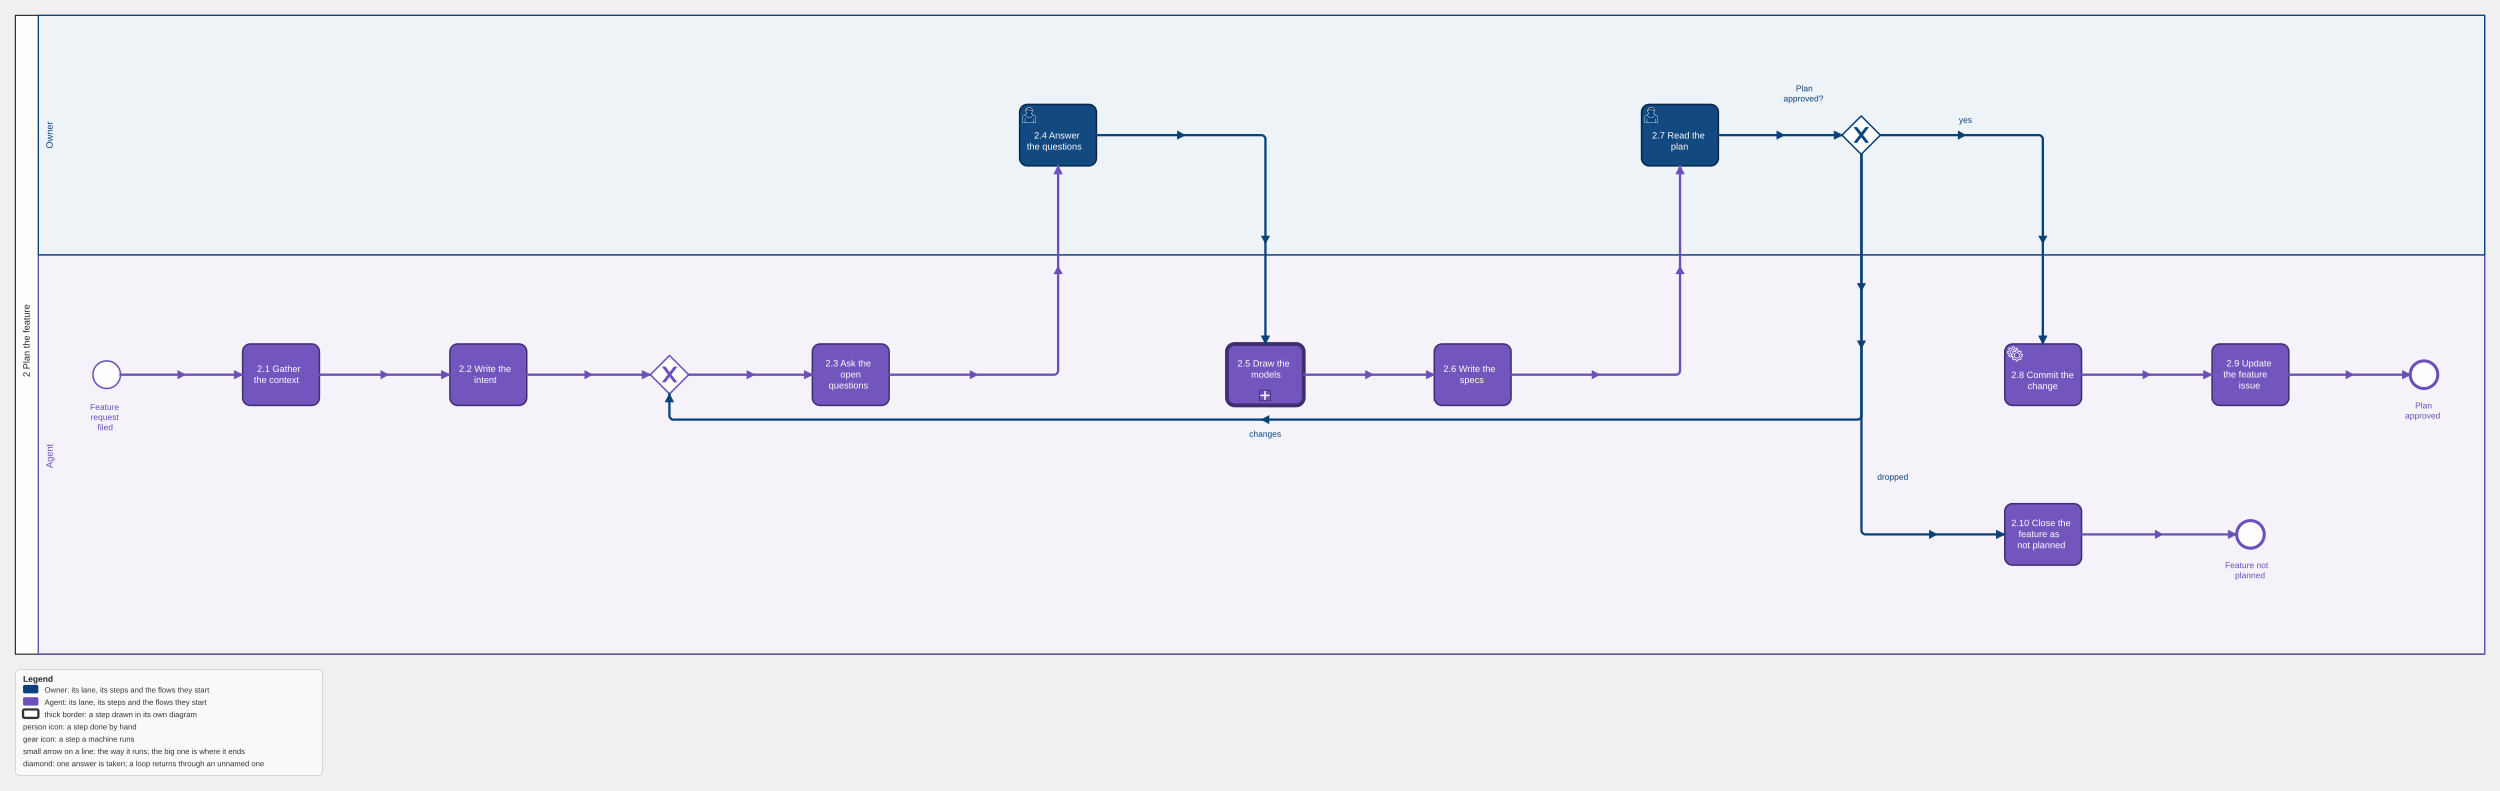
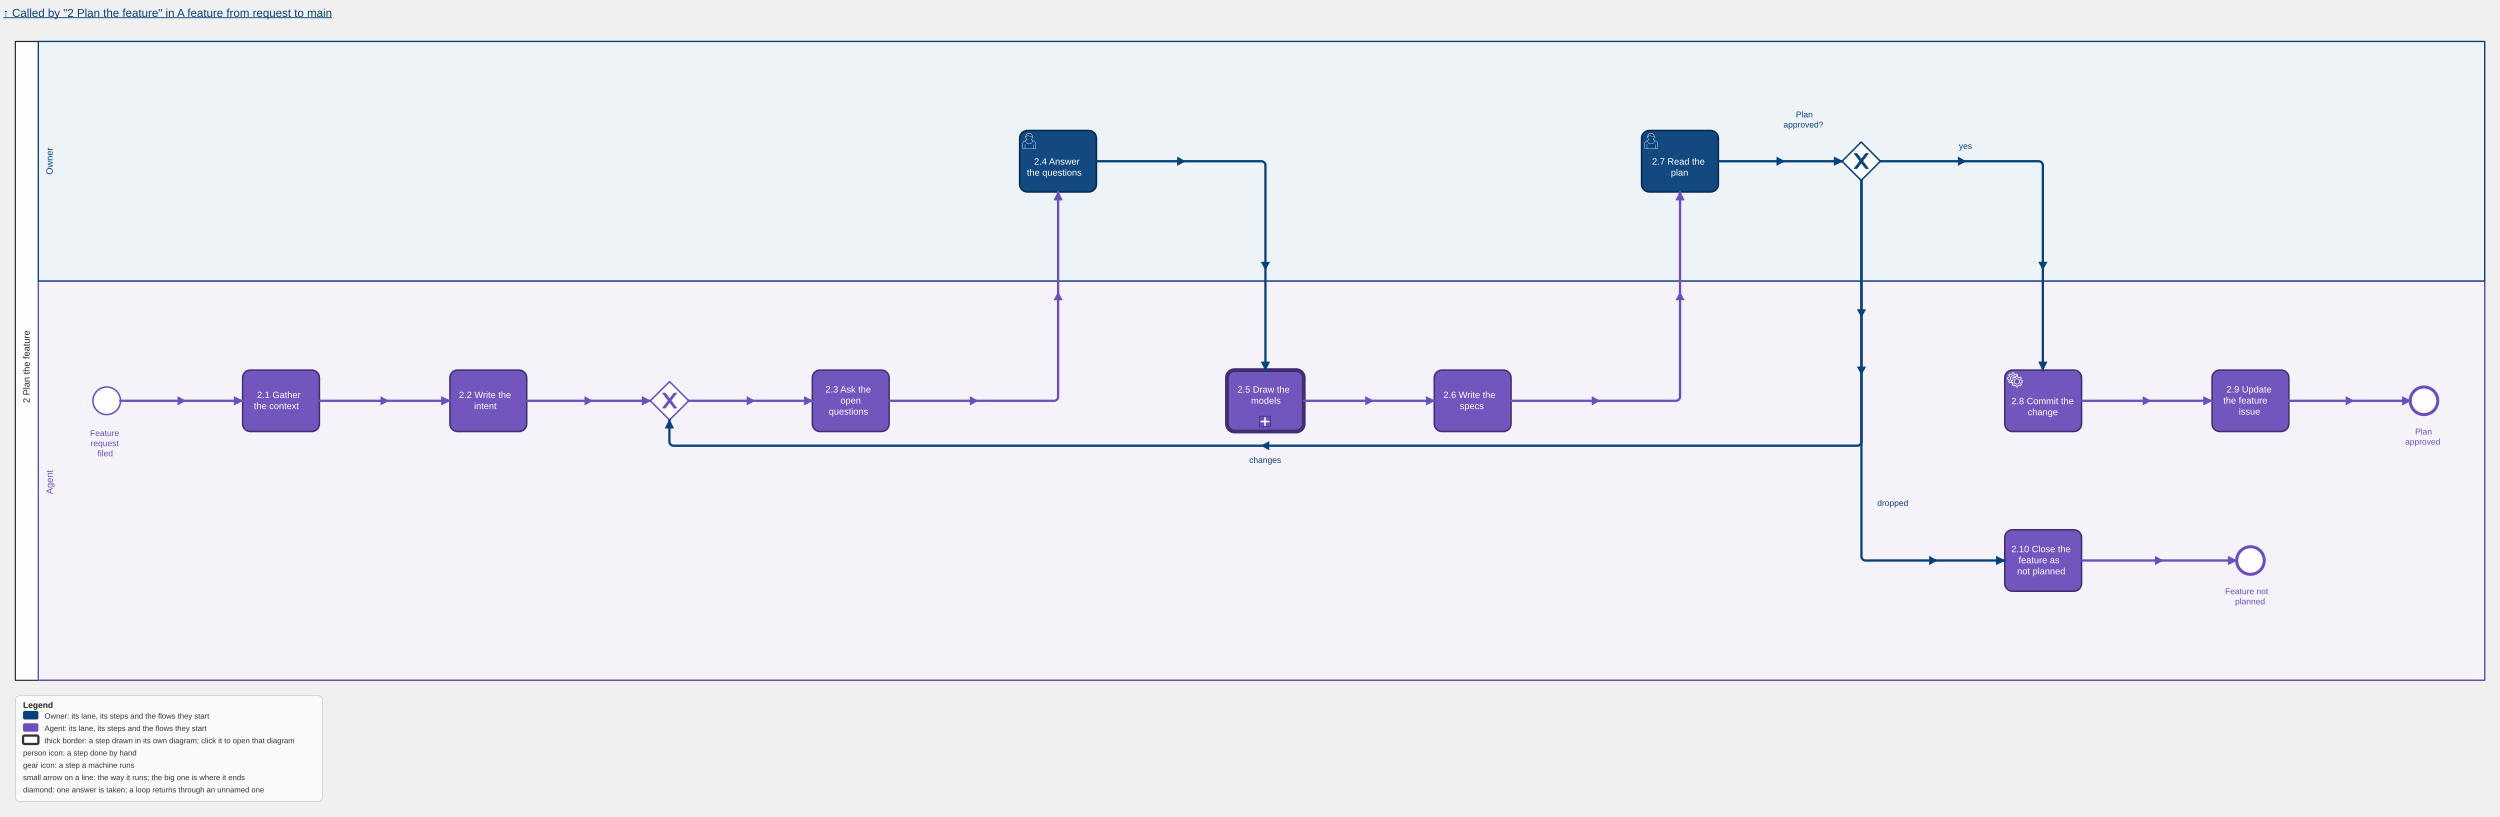
- <svg xmlns="http://www.w3.org/2000/svg" width="3256" height="1030" viewBox="60 60 3256 1030" version="1.1">
+ <svg xmlns="http://www.w3.org/2000/svg" width="3256" height="1064" viewBox="60 26 3256 1064" version="1.1">
  <g class="djs-group">
    <g class="djs-element djs-shape" data-element-id="plan_pool" transform="translate(80,80)" style="display: block;">
      <g class="djs-visual">
        <rect x="0" y="0" width="3216" height="832" rx="0" ry="0" style="stroke-linecap: round; stroke-linejoin: round; stroke: rgb(34, 36, 42); stroke-width: 1.5px; fill: white; fill-opacity: 0.95;" />
        <path style="fill: none; stroke-linecap: round; stroke-linejoin: round; stroke: rgb(34, 36, 42); stroke-width: 1.5px;" d="M30,0L30,832" />
        <text style="font-family: Arial, sans-serif; font-size: 12px; font-weight: normal; fill: rgb(34, 36, 42);" lineHeight="1.2" class="djs-label" transform="translate(0,832) rotate(270,0,0) scale(1,1)">
          <tspan x="361.04" y="18.6">2 Plan the feature</tspan>
        </text>
      </g>
      <rect style="fill: none; stroke-opacity: 0; stroke: white; stroke-width: 15px;" class="djs-hit djs-hit-all" x="0" y="0" width="3216" height="832" />
    </g>
    <g class="djs-children">
      <g class="djs-group">
        <g class="djs-element djs-shape" data-element-id="lane_1" transform="translate(110,392)" style="display: block;">
          <g class="djs-visual">
            <rect x="0" y="0" width="3186" height="520" rx="0" ry="0" style="stroke-linecap: round; stroke-linejoin: round; stroke: rgb(107, 79, 187); stroke-width: 1.5px; fill: rgb(220, 211, 242); fill-opacity: 0.25;" />
            <text style="font-family: Arial, sans-serif; font-size: 12px; font-weight: normal; fill: rgb(107, 79, 187);" lineHeight="1.2" class="djs-label" transform="translate(0,520) rotate(270,0,0) scale(1,1)">
              <tspan x="242.48" y="18.6">Agent</tspan>
            </text>
          </g>
          <rect style="fill: none; stroke-opacity: 0; stroke: white; stroke-width: 15px;" class="djs-hit djs-hit-all" x="0" y="0" width="3186" height="520" />
        </g>
      </g>
      <g class="djs-group">
        <g class="djs-element djs-shape" data-element-id="lane_0" transform="translate(110,80)" style="display: block;">
          <g class="djs-visual">
            <rect x="0" y="0" width="3186" height="312" rx="0" ry="0" style="stroke-linecap: round; stroke-linejoin: round; stroke: rgb(8, 66, 123); stroke-width: 1.5px; fill: rgb(195, 212, 231); fill-opacity: 0.25;" />
            <text style="font-family: Arial, sans-serif; font-size: 12px; font-weight: normal; fill: rgb(8, 66, 123);" lineHeight="1.2" class="djs-label" transform="translate(0,312) rotate(270,0,0) scale(1,1)">
              <tspan x="138.48" y="18.6">Owner</tspan>
            </text>
          </g>
          <rect style="fill: none; stroke-opacity: 0; stroke: white; stroke-width: 15px;" class="djs-hit djs-hit-all" x="0" y="0" width="3186" height="312" />
        </g>
      </g>
      <g class="djs-group">
        <g class="djs-element djs-shape" data-element-id="filed" transform="translate(181,530)" style="display: block;">
          <g class="djs-visual">
            <circle cx="18" cy="18" r="18" style="stroke-linecap: round; stroke-linejoin: round; stroke: rgb(107, 79, 187); stroke-width: 2px; fill: rgb(255, 255, 255); fill-opacity: 0.95;" />
          </g>
          <rect style="fill: none; stroke-opacity: 0; stroke: white; stroke-width: 15px;" class="djs-hit djs-hit-all" x="0" y="0" width="36" height="36" />
        </g>
      </g>
      <g class="djs-group">
        <g class="djs-element djs-shape" data-element-id="filed_label" transform="translate(172,584)" style="display: block;">
          <g class="djs-visual">
            <text style="font-family: Arial, sans-serif; font-size: 11px; font-weight: normal; fill: rgb(107, 79, 187);" lineHeight="1.2" class="djs-label">
              <tspan x="5.28" y="9.9">Feature </tspan>
              <tspan x="5.94" y="23.1">request </tspan>
              <tspan x="14.96" y="36.3">filed</tspan>
            </text>
          </g>
          <rect style="fill: none; stroke-opacity: 0; stroke: white; stroke-width: 15px;" class="djs-hit djs-hit-all" x="0" y="0" width="55" height="40" />
        </g>
      </g>
      <g class="djs-group">
        <g class="djs-element djs-shape" data-element-id="context" transform="translate(376,508)" style="display: block;">
          <g class="djs-visual">
            <rect x="0" y="0" width="100" height="80" rx="10" ry="10" style="stroke-linecap: round; stroke-linejoin: round; stroke: rgb(64, 47, 112); stroke-width: 2px; fill: rgb(107, 79, 187); fill-opacity: 0.95;" />
            <text style="font-family: Arial, sans-serif; font-size: 12px; font-weight: normal; fill: rgb(255, 255, 255);" lineHeight="1.2" class="djs-label">
              <tspan x="18.8" y="36.4">2.1 Gather </tspan>
              <tspan x="14.6" y="50.8">the context</tspan>
            </text>
          </g>
          <rect style="fill: none; stroke-opacity: 0; stroke: white; stroke-width: 15px;" class="djs-hit djs-hit-all" x="0" y="0" width="100" height="80" />
        </g>
      </g>
      <g class="djs-group">
        <g class="djs-element djs-shape" data-element-id="intent" transform="translate(646,508)" style="display: block;">
          <g class="djs-visual">
            <rect x="0" y="0" width="100" height="80" rx="10" ry="10" style="stroke-linecap: round; stroke-linejoin: round; stroke: rgb(64, 47, 112); stroke-width: 2px; fill: rgb(107, 79, 187); fill-opacity: 0.95;" />
            <text style="font-family: Arial, sans-serif; font-size: 12px; font-weight: normal; fill: rgb(255, 255, 255);" lineHeight="1.2" class="djs-label">
              <tspan x="11.84" y="36.4">2.2 Write the </tspan>
              <tspan x="31.4" y="50.8">intent</tspan>
            </text>
          </g>
          <rect style="fill: none; stroke-opacity: 0; stroke: white; stroke-width: 15px;" class="djs-hit djs-hit-all" x="0" y="0" width="100" height="80" />
        </g>
      </g>
      <g class="djs-group">
        <g class="djs-element djs-shape" data-element-id="askJoin" transform="translate(907,523)" style="display: block;">
          <g class="djs-visual">
            <polygon style="stroke-linecap: round; stroke-linejoin: round; stroke: rgb(107, 79, 187); stroke-width: 2px; fill: rgb(255, 255, 255); fill-opacity: 0.95;" points="25,0 50,25 25,50 0,25" />
            <path style="fill: rgb(107, 79, 187); stroke-linecap: round; stroke-linejoin: round; stroke: rgb(107, 79, 187); stroke-width: 1px;" d="m 16,15 7.429,9.714 -7.429,9.714 3.429,0 5.714,-7.464 5.714,7.464 3.429,0 -7.429,-9.714 7.429,-9.714 -3.429,0 -5.714,7.464 -5.714,-7.464 -3.429,0 z" />
          </g>
          <rect style="fill: none; stroke-opacity: 0; stroke: white; stroke-width: 15px;" class="djs-hit djs-hit-all" x="0" y="0" width="50" height="50" />
        </g>
      </g>
      <g class="djs-group">
        <g class="djs-element djs-shape" data-element-id="ask" transform="translate(1118,508)" style="display: block;">
          <g class="djs-visual">
            <rect x="0" y="0" width="100" height="80" rx="10" ry="10" style="stroke-linecap: round; stroke-linejoin: round; stroke: rgb(64, 47, 112); stroke-width: 2px; fill: rgb(107, 79, 187); fill-opacity: 0.95;" />
            <text style="font-family: Arial, sans-serif; font-size: 12px; font-weight: normal; fill: rgb(255, 255, 255);" lineHeight="1.2" class="djs-label">
              <tspan x="17" y="29.2">2.3 Ask the </tspan>
              <tspan x="36.56" y="43.6">open </tspan>
              <tspan x="21.32" y="58">questions</tspan>
            </text>
          </g>
          <rect style="fill: none; stroke-opacity: 0; stroke: white; stroke-width: 15px;" class="djs-hit djs-hit-all" x="0" y="0" width="100" height="80" />
        </g>
      </g>
      <g class="djs-group">
        <g class="djs-element djs-shape" data-element-id="answer" transform="translate(1388,196)" style="display: block;">
          <g class="djs-visual">
            <rect x="0" y="0" width="100" height="80" rx="10" ry="10" style="stroke-linecap: round; stroke-linejoin: round; stroke: rgb(5, 40, 74); stroke-width: 2px; fill: rgb(8, 66, 123); fill-opacity: 0.95;" />
            <text style="font-family: Arial, sans-serif; font-size: 12px; font-weight: normal; fill: rgb(255, 255, 255);" lineHeight="1.2" class="djs-label" transform="translate(0, 8)">
              <tspan x="18.8" y="36.4">2.4 Answer </tspan>
              <tspan x="9.44" y="50.8">the questions</tspan>
            </text>
            <path style="fill: rgb(8, 66, 123); stroke-linecap: round; stroke-linejoin: round; stroke: rgb(255, 255, 255); stroke-width: 0.5px;" d="m 15,12 c 0.909,-0.845 1.594,-2.049 1.594,-3.385 0,-2.554 -1.805,-4.622 -4.357,-4.622 -2.552,0 -4.288,2.068 -4.288,4.622 0,1.348 0.974,2.562 1.896,3.405 -0.529,0.187 -5.669,2.097 -5.794,4.756 v 6.718 h 17 v -6.718 c 0,-2.298 -5.528,-4.595 -6.051,-4.776 zm -8,6 l 0,5.5 m 11,0 l 0,-5" />
            <path style="fill: rgb(8, 66, 123); stroke-linecap: round; stroke-linejoin: round; stroke: rgb(255, 255, 255); stroke-width: 0.5px;" d="m 15,12 m 2.162,1.009 c 0,2.447 -2.158,4.431 -4.821,4.431 -2.665,0 -4.822,-1.981 -4.822,-4.431 " />
            <path style="fill: rgb(5, 40, 74); stroke-linecap: round; stroke-linejoin: round; stroke: rgb(255, 255, 255); stroke-width: 0.5px;" d="m 15,12 m -6.9,-3.80 c 0,0 2.251,-2.358 4.274,-1.177 2.024,1.181 4.221,1.537 4.124,0.965 -0.098,-0.57 -0.117,-3.791 -4.191,-4.136 -3.575,0.001 -4.208,3.367 -4.207,4.348 z" />
          </g>
          <rect style="fill: none; stroke-opacity: 0; stroke: white; stroke-width: 15px;" class="djs-hit djs-hit-all" x="0" y="0" width="100" height="80" />
        </g>
      </g>
      <g class="djs-group">
        <g class="djs-element djs-shape" data-element-id="models" transform="translate(1658,508)" style="display: block;">
          <g class="djs-visual">
            <rect x="0" y="0" width="100" height="80" rx="10" ry="10" style="stroke-linecap: round; stroke-linejoin: round; stroke: rgb(64, 47, 112); stroke-width: 5px; fill: rgb(107, 79, 187); fill-opacity: 0.95;" />
            <text style="font-family: Arial, sans-serif; font-size: 12px; font-weight: normal; fill: rgb(255, 255, 255);" lineHeight="1.2" class="djs-label" transform="translate(0, -7)">
              <tspan x="13.64" y="36.4">2.5 Draw the </tspan>
              <tspan x="31.4" y="50.8">models</tspan>
            </text>
            <rect x="0" y="0" width="14" height="14" rx="0" ry="0" style="stroke-linecap: round; stroke-linejoin: round; stroke: rgb(64, 47, 112); stroke-width: 1px; fill: rgb(107, 79, 187);" transform="translate(42.5,60)" />
            <path style="fill: rgb(107, 79, 187); stroke-linecap: round; stroke-linejoin: round; stroke: rgb(255, 255, 255); stroke-width: 2px;" data-marker="sub-process" d="m42.5,60 m 7,2 l 0,10 m -5,-5 l 10,0" />
          </g>
          <rect style="fill: none; stroke-opacity: 0; stroke: white; stroke-width: 15px;" class="djs-hit djs-hit-all" x="0" y="0" width="100" height="80" />
        </g>
      </g>
      <g class="djs-group">
        <g class="djs-element djs-shape" data-element-id="specs" transform="translate(1928,508)" style="display: block;">
          <g class="djs-visual">
            <rect x="0" y="0" width="100" height="80" rx="10" ry="10" style="stroke-linecap: round; stroke-linejoin: round; stroke: rgb(64, 47, 112); stroke-width: 2px; fill: rgb(107, 79, 187); fill-opacity: 0.95;" />
            <text style="font-family: Arial, sans-serif; font-size: 12px; font-weight: normal; fill: rgb(255, 255, 255);" lineHeight="1.2" class="djs-label">
              <tspan x="11.84" y="36.4">2.6 Write the </tspan>
              <tspan x="33.2" y="50.8">specs</tspan>
            </text>
          </g>
          <rect style="fill: none; stroke-opacity: 0; stroke: white; stroke-width: 15px;" class="djs-hit djs-hit-all" x="0" y="0" width="100" height="80" />
        </g>
      </g>
      <g class="djs-group">
        <g class="djs-element djs-shape" data-element-id="read" transform="translate(2198,196)" style="display: block;">
          <g class="djs-visual">
            <rect x="0" y="0" width="100" height="80" rx="10" ry="10" style="stroke-linecap: round; stroke-linejoin: round; stroke: rgb(5, 40, 74); stroke-width: 2px; fill: rgb(8, 66, 123); fill-opacity: 0.95;" />
            <text style="font-family: Arial, sans-serif; font-size: 12px; font-weight: normal; fill: rgb(255, 255, 255);" lineHeight="1.2" class="djs-label" transform="translate(0, 8)">
              <tspan x="13.64" y="36.4">2.7 Read the </tspan>
              <tspan x="38.12" y="50.8">plan</tspan>
            </text>
            <path style="fill: rgb(8, 66, 123); stroke-linecap: round; stroke-linejoin: round; stroke: rgb(255, 255, 255); stroke-width: 0.5px;" d="m 15,12 c 0.909,-0.845 1.594,-2.049 1.594,-3.385 0,-2.554 -1.805,-4.622 -4.357,-4.622 -2.552,0 -4.288,2.068 -4.288,4.622 0,1.348 0.974,2.562 1.896,3.405 -0.529,0.187 -5.669,2.097 -5.794,4.756 v 6.718 h 17 v -6.718 c 0,-2.298 -5.528,-4.595 -6.051,-4.776 zm -8,6 l 0,5.5 m 11,0 l 0,-5" />
            <path style="fill: rgb(8, 66, 123); stroke-linecap: round; stroke-linejoin: round; stroke: rgb(255, 255, 255); stroke-width: 0.5px;" d="m 15,12 m 2.162,1.009 c 0,2.447 -2.158,4.431 -4.821,4.431 -2.665,0 -4.822,-1.981 -4.822,-4.431 " />
            <path style="fill: rgb(5, 40, 74); stroke-linecap: round; stroke-linejoin: round; stroke: rgb(255, 255, 255); stroke-width: 0.5px;" d="m 15,12 m -6.9,-3.80 c 0,0 2.251,-2.358 4.274,-1.177 2.024,1.181 4.221,1.537 4.124,0.965 -0.098,-0.57 -0.117,-3.791 -4.191,-4.136 -3.575,0.001 -4.208,3.367 -4.207,4.348 z" />
          </g>
          <rect style="fill: none; stroke-opacity: 0; stroke: white; stroke-width: 15px;" class="djs-hit djs-hit-all" x="0" y="0" width="100" height="80" />
        </g>
      </g>
      <g class="djs-group">
        <g class="djs-element djs-shape" data-element-id="verdict" transform="translate(2459,211)" style="display: block;">
          <g class="djs-visual">
            <polygon style="stroke-linecap: round; stroke-linejoin: round; stroke: rgb(8, 66, 123); stroke-width: 2px; fill: rgb(255, 255, 255); fill-opacity: 0.95;" points="25,0 50,25 25,50 0,25" />
            <path style="fill: rgb(8, 66, 123); stroke-linecap: round; stroke-linejoin: round; stroke: rgb(8, 66, 123); stroke-width: 1px;" d="m 16,15 7.429,9.714 -7.429,9.714 3.429,0 5.714,-7.464 5.714,7.464 3.429,0 -7.429,-9.714 7.429,-9.714 -3.429,0 -5.714,7.464 -5.714,-7.464 -3.429,0 z" />
          </g>
          <rect style="fill: none; stroke-opacity: 0; stroke: white; stroke-width: 15px;" class="djs-hit djs-hit-all" x="0" y="0" width="50" height="50" />
        </g>
      </g>
      <g class="djs-group">
        <g class="djs-element djs-shape" data-element-id="verdict_label" transform="translate(2377,169)" style="display: block;">
          <g class="djs-visual">
            <text style="font-family: Arial, sans-serif; font-size: 11px; font-weight: normal; fill: rgb(8, 66, 123);" lineHeight="1.2" class="djs-label">
              <tspan x="21.95" y="9.9">Plan </tspan>
              <tspan x="5.78" y="23.1">approved?</tspan>
            </text>
          </g>
          <rect style="fill: none; stroke-opacity: 0; stroke: white; stroke-width: 15px;" class="djs-hit djs-hit-all" x="0" y="0" width="67" height="27" />
        </g>
      </g>
      <g class="djs-group">
        <g class="djs-element djs-shape" data-element-id="commit" transform="translate(2671,508)" style="display: block;">
          <g class="djs-visual">
            <rect x="0" y="0" width="100" height="80" rx="10" ry="10" style="stroke-linecap: round; stroke-linejoin: round; stroke: rgb(64, 47, 112); stroke-width: 2px; fill: rgb(107, 79, 187); fill-opacity: 0.95;" />
            <text style="font-family: Arial, sans-serif; font-size: 12px; font-weight: normal; fill: rgb(255, 255, 255);" lineHeight="1.2" class="djs-label" transform="translate(0, 8)">
              <tspan x="8.48" y="36.4">2.8 Commit the</tspan>
              <tspan x="29.84" y="50.8">change</tspan>
            </text>
            <circle cx="5" cy="5" r="5" style="stroke-linecap: round; stroke-linejoin: round; stroke: none; stroke-width: 2px; fill: rgb(107, 79, 187);" transform="translate(6, 6)" />
            <path style="fill: rgb(107, 79, 187); stroke-linecap: round; stroke-linejoin: round; stroke: rgb(255, 255, 255); stroke-width: 1px;" d="m 12,18 v -1.713 c 0.352,-0.07 0.704,-0.178 1.048,-0.321 0.344,-0.145 0.666,-0.321 0.966,-0.521 l 1.194,1.18 1.567,-1.577 -1.195,-1.18 c 0.403,-0.614 0.683,-1.299 0.825,-2.018 l 1.622,-0.01 v -2.22 l -1.637,0.01 c -0.073,-0.352 -0.178,-0.7 -0.324,-1.044 -0.145,-0.344 -0.321,-0.664 -0.523,-0.962 l 1.131,-1.136 -1.583,-1.563 -1.13,1.136 c -0.614,-0.401 -1.303,-0.681 -2.023,-0.822 l 0.009,-1.619 h -2.241 l 0.004,1.631 c -0.354,0.074 -0.705,0.18 -1.05,0.324 -0.344,0.144 -0.665,0.321 -0.964,0.52 l -1.17,-1.158 -1.567,1.579 1.168,1.157 c -0.403,0.613 -0.683,1.298 -0.825,2.017 l -1.659,0.003 v 2.222 l 1.672,-0.006 c 0.073,0.351 0.18,0.702 0.324,1.045 0.145,0.344 0.321,0.664 0.523,0.961 l -1.199,1.197 1.584,1.56 1.196,-1.193 c 0.614,0.403 1.303,0.682 2.023,0.823 l 7.19e-4,1.699 h 2.227 z m 0.221,-3.996 c -1.789,0.75 -3.858,-0.093 -4.61,-1.874 -0.752,-1.783 0.091,-3.846 1.88,-4.596 1.788,-0.749 3.857,0.093 4.609,1.874 0.752,1.782 -0.091,3.846 -1.88,4.596 z" />
            <circle cx="5" cy="5" r="5" style="stroke-linecap: round; stroke-linejoin: round; stroke: none; stroke-width: 2px; fill: rgb(107, 79, 187);" transform="translate(11, 10)" />
            <path style="fill: rgb(107, 79, 187); stroke-linecap: round; stroke-linejoin: round; stroke: rgb(255, 255, 255); stroke-width: 1px;" d="m 17,22 v -1.713 c 0.352,-0.07 0.704,-0.178 1.048,-0.321 0.344,-0.145 0.666,-0.321 0.966,-0.521 l 1.194,1.18 1.567,-1.577 -1.195,-1.18 c 0.403,-0.614 0.683,-1.299 0.825,-2.018 l 1.622,-0.01 v -2.22 l -1.637,0.01 c -0.073,-0.352 -0.178,-0.7 -0.324,-1.044 -0.145,-0.344 -0.321,-0.664 -0.523,-0.962 l 1.131,-1.136 -1.583,-1.563 -1.13,1.136 c -0.614,-0.401 -1.303,-0.681 -2.023,-0.822 l 0.009,-1.619 h -2.241 l 0.004,1.631 c -0.354,0.074 -0.705,0.18 -1.05,0.324 -0.344,0.144 -0.665,0.321 -0.964,0.52 l -1.17,-1.158 -1.567,1.579 1.168,1.157 c -0.403,0.613 -0.683,1.298 -0.825,2.017 l -1.659,0.003 v 2.222 l 1.672,-0.006 c 0.073,0.351 0.18,0.702 0.324,1.045 0.145,0.344 0.321,0.664 0.523,0.961 l -1.199,1.197 1.584,1.56 1.196,-1.193 c 0.614,0.403 1.303,0.682 2.023,0.823 l 7.19e-4,1.699 h 2.227 z m 0.221,-3.996 c -1.789,0.75 -3.858,-0.093 -4.61,-1.874 -0.752,-1.783 0.091,-3.846 1.88,-4.596 1.788,-0.749 3.857,0.093 4.609,1.874 0.752,1.782 -0.091,3.846 -1.88,4.596 z" />
          </g>
          <rect style="fill: none; stroke-opacity: 0; stroke: white; stroke-width: 15px;" class="djs-hit djs-hit-all" x="0" y="0" width="100" height="80" />
        </g>
      </g>
      <g class="djs-group">
        <g class="djs-element djs-shape" data-element-id="update" transform="translate(2941,508)" style="display: block;">
          <g class="djs-visual">
            <rect x="0" y="0" width="100" height="80" rx="10" ry="10" style="stroke-linecap: round; stroke-linejoin: round; stroke: rgb(64, 47, 112); stroke-width: 2px; fill: rgb(107, 79, 187); fill-opacity: 0.95;" />
            <text style="font-family: Arial, sans-serif; font-size: 12px; font-weight: normal; fill: rgb(255, 255, 255);" lineHeight="1.2" class="djs-label">
              <tspan x="18.8" y="29.2">2.9 Update </tspan>
              <tspan x="14.6" y="43.6">the feature </tspan>
              <tspan x="34.76" y="58">issue</tspan>
            </text>
          </g>
          <rect style="fill: none; stroke-opacity: 0; stroke: white; stroke-width: 15px;" class="djs-hit djs-hit-all" x="0" y="0" width="100" height="80" />
        </g>
      </g>
      <g class="djs-group">
        <g class="djs-element djs-shape" data-element-id="approved" transform="translate(3199,530)" style="display: block;">
          <g class="djs-visual">
            <circle cx="18" cy="18" r="18" style="stroke-linecap: round; stroke-linejoin: round; stroke: rgb(107, 79, 187); stroke-width: 4px; fill: rgb(255, 255, 255); fill-opacity: 0.95;" />
          </g>
          <rect style="fill: none; stroke-opacity: 0; stroke: white; stroke-width: 15px;" class="djs-hit djs-hit-all" x="0" y="0" width="36" height="36" />
        </g>
      </g>
      <g class="djs-group">
        <g class="djs-element djs-shape" data-element-id="approved_label" transform="translate(3187,582)" style="display: block;">
          <g class="djs-visual">
            <text style="font-family: Arial, sans-serif; font-size: 11px; font-weight: normal; fill: rgb(107, 79, 187);" lineHeight="1.2" class="djs-label">
              <tspan x="18.45" y="9.9">Plan </tspan>
              <tspan x="5.36" y="23.1">approved</tspan>
            </text>
          </g>
          <rect style="fill: none; stroke-opacity: 0; stroke: white; stroke-width: 15px;" class="djs-hit djs-hit-all" x="0" y="0" width="60" height="27" />
        </g>
      </g>
      <g class="djs-group">
        <g class="djs-element djs-shape" data-element-id="close" transform="translate(2671,716)" style="display: block;">
          <g class="djs-visual">
            <rect x="0" y="0" width="100" height="80" rx="10" ry="10" style="stroke-linecap: round; stroke-linejoin: round; stroke: rgb(64, 47, 112); stroke-width: 2px; fill: rgb(107, 79, 187); fill-opacity: 0.95;" />
            <text style="font-family: Arial, sans-serif; font-size: 12px; font-weight: normal; fill: rgb(255, 255, 255);" lineHeight="1.2" class="djs-label">
              <tspan x="8.48" y="29.2">2.10 Close the</tspan>
              <tspan x="17.96" y="43.6">feature as </tspan>
              <tspan x="16.16" y="58">not planned</tspan>
            </text>
          </g>
          <rect style="fill: none; stroke-opacity: 0; stroke: white; stroke-width: 15px;" class="djs-hit djs-hit-all" x="0" y="0" width="100" height="80" />
        </g>
      </g>
      <g class="djs-group">
        <g class="djs-element djs-shape" data-element-id="dropped" transform="translate(2973,738)" style="display: block;">
          <g class="djs-visual">
            <circle cx="18" cy="18" r="18" style="stroke-linecap: round; stroke-linejoin: round; stroke: rgb(107, 79, 187); stroke-width: 4px; fill: rgb(255, 255, 255); fill-opacity: 0.95;" />
          </g>
          <rect style="fill: none; stroke-opacity: 0; stroke: white; stroke-width: 15px;" class="djs-hit djs-hit-all" x="0" y="0" width="36" height="36" />
        </g>
      </g>
      <g class="djs-group">
        <g class="djs-element djs-shape" data-element-id="dropped_label" transform="translate(2951,790)" style="display: block;">
          <g class="djs-visual">
            <text style="font-family: Arial, sans-serif; font-size: 11px; font-weight: normal; fill: rgb(107, 79, 187);" lineHeight="1.2" class="djs-label">
              <tspan x="6.89" y="9.9">Feature not </tspan>
              <tspan x="19.87" y="23.1">planned</tspan>
            </text>
          </g>
          <rect style="fill: none; stroke-opacity: 0; stroke: white; stroke-width: 15px;" class="djs-hit djs-hit-all" x="0" y="0" width="80" height="27" />
        </g>
      </g>
      <g class="djs-group">
        <g class="djs-element djs-connection" data-element-id="f_filed_context" style="display: block;">
          <g class="djs-visual">
            <defs>
-               <marker id="marker-8fhebi9rg1mg2nlncmuoyioc4" viewBox="0 0 20 20" refX="11" refY="10" markerWidth="7" markerHeight="7" orient="auto">
-                 <path d="M 1 5 L 11 10 L 1 15 Z" style="stroke-linecap: round; stroke-linejoin: round; stroke: rgb(107, 79, 187); stroke-width: 1px; fill: rgb(107, 79, 187);" />
-               </marker>
-             </defs>
-             <path style="fill: none; stroke-linecap: round; stroke-linejoin: round; stroke: rgb(107, 79, 187); stroke-width: 3px; marker-end: url('#marker-8fhebi9rg1mg2nlncmuoyioc4');" data-corner-radius="5" d="M216.8,548L375.6,548" />
+               <marker id="marker-3pcfpa7wz725v7080a1uabfpk" viewBox="0 0 20 20" refX="11" refY="10" markerWidth="7" markerHeight="7" orient="auto">
+                 <path d="M 1 5 L 11 10 L 1 15 Z" style="stroke-linecap: round; stroke-linejoin: round; stroke: rgb(107, 79, 187); stroke-width: 1px; fill: rgb(107, 79, 187);" />
+               </marker>
+             </defs>
+             <path style="fill: none; stroke-linecap: round; stroke-linejoin: round; stroke: rgb(107, 79, 187); stroke-width: 3px; marker-end: url('#marker-3pcfpa7wz725v7080a1uabfpk');" data-corner-radius="5" d="M216.8,548L375.6,548" />
          </g>
          <path d="M216.8,548L375.6,548" style="fill: none; stroke-opacity: 0; stroke: white; stroke-width: 15px;" class="djs-hit djs-hit-stroke" />
        </g>
      </g>
      <g class="djs-group">
        <g class="djs-element djs-connection" data-element-id="f_context_intent" style="display: block;">
          <g class="djs-visual">
            <defs>
-               <marker id="marker-897i6m3rxt7jm9mzo84udznxm" viewBox="0 0 20 20" refX="11" refY="10" markerWidth="7" markerHeight="7" orient="auto">
-                 <path d="M 1 5 L 11 10 L 1 15 Z" style="stroke-linecap: round; stroke-linejoin: round; stroke: rgb(107, 79, 187); stroke-width: 1px; fill: rgb(107, 79, 187);" />
-               </marker>
-             </defs>
-             <path style="fill: none; stroke-linecap: round; stroke-linejoin: round; stroke: rgb(107, 79, 187); stroke-width: 3px; marker-end: url('#marker-897i6m3rxt7jm9mzo84udznxm');" data-corner-radius="5" d="M475.6,548L645.6,548" />
+               <marker id="marker-cccrz9mnhi0ztfbmxaupgjms4" viewBox="0 0 20 20" refX="11" refY="10" markerWidth="7" markerHeight="7" orient="auto">
+                 <path d="M 1 5 L 11 10 L 1 15 Z" style="stroke-linecap: round; stroke-linejoin: round; stroke: rgb(107, 79, 187); stroke-width: 1px; fill: rgb(107, 79, 187);" />
+               </marker>
+             </defs>
+             <path style="fill: none; stroke-linecap: round; stroke-linejoin: round; stroke: rgb(107, 79, 187); stroke-width: 3px; marker-end: url('#marker-cccrz9mnhi0ztfbmxaupgjms4');" data-corner-radius="5" d="M475.6,548L645.6,548" />
          </g>
          <path d="M475.6,548L645.6,548" style="fill: none; stroke-opacity: 0; stroke: white; stroke-width: 15px;" class="djs-hit djs-hit-stroke" />
        </g>
      </g>
      <g class="djs-group">
        <g class="djs-element djs-connection" data-element-id="f_intent_askJoin" style="display: block;">
          <g class="djs-visual">
            <defs>
-               <marker id="marker-bjm4fafvaqydtbx23gpy9f2l9" viewBox="0 0 20 20" refX="11" refY="10" markerWidth="7" markerHeight="7" orient="auto">
-                 <path d="M 1 5 L 11 10 L 1 15 Z" style="stroke-linecap: round; stroke-linejoin: round; stroke: rgb(107, 79, 187); stroke-width: 1px; fill: rgb(107, 79, 187);" />
-               </marker>
-             </defs>
-             <path style="fill: none; stroke-linecap: round; stroke-linejoin: round; stroke: rgb(107, 79, 187); stroke-width: 3px; marker-end: url('#marker-bjm4fafvaqydtbx23gpy9f2l9');" data-corner-radius="5" d="M745.6,548L906.85,548" />
+               <marker id="marker-8vvhcrntck07b7bhen6qwx7hn" viewBox="0 0 20 20" refX="11" refY="10" markerWidth="7" markerHeight="7" orient="auto">
+                 <path d="M 1 5 L 11 10 L 1 15 Z" style="stroke-linecap: round; stroke-linejoin: round; stroke: rgb(107, 79, 187); stroke-width: 1px; fill: rgb(107, 79, 187);" />
+               </marker>
+             </defs>
+             <path style="fill: none; stroke-linecap: round; stroke-linejoin: round; stroke: rgb(107, 79, 187); stroke-width: 3px; marker-end: url('#marker-8vvhcrntck07b7bhen6qwx7hn');" data-corner-radius="5" d="M745.6,548L906.85,548" />
          </g>
          <path d="M745.6,548L906.85,548" style="fill: none; stroke-opacity: 0; stroke: white; stroke-width: 15px;" class="djs-hit djs-hit-stroke" />
        </g>
      </g>
      <g class="djs-group">
        <g class="djs-element djs-connection" data-element-id="f_askJoin_ask" style="display: block;">
          <g class="djs-visual">
            <defs>
-               <marker id="marker-c8khjkww4gdwj4dykl7mg0dpy" viewBox="0 0 20 20" refX="11" refY="10" markerWidth="7" markerHeight="7" orient="auto">
-                 <path d="M 1 5 L 11 10 L 1 15 Z" style="stroke-linecap: round; stroke-linejoin: round; stroke: rgb(107, 79, 187); stroke-width: 1px; fill: rgb(107, 79, 187);" />
-               </marker>
-             </defs>
-             <path style="fill: none; stroke-linecap: round; stroke-linejoin: round; stroke: rgb(107, 79, 187); stroke-width: 3px; marker-end: url('#marker-c8khjkww4gdwj4dykl7mg0dpy');" data-corner-radius="5" d="M956.85,548L1118.1,548" />
+               <marker id="marker-4errc85p7xoe45utkyv8bo0ow" viewBox="0 0 20 20" refX="11" refY="10" markerWidth="7" markerHeight="7" orient="auto">
+                 <path d="M 1 5 L 11 10 L 1 15 Z" style="stroke-linecap: round; stroke-linejoin: round; stroke: rgb(107, 79, 187); stroke-width: 1px; fill: rgb(107, 79, 187);" />
+               </marker>
+             </defs>
+             <path style="fill: none; stroke-linecap: round; stroke-linejoin: round; stroke: rgb(107, 79, 187); stroke-width: 3px; marker-end: url('#marker-4errc85p7xoe45utkyv8bo0ow');" data-corner-radius="5" d="M956.85,548L1118.1,548" />
          </g>
          <path d="M956.85,548L1118.1,548" style="fill: none; stroke-opacity: 0; stroke: white; stroke-width: 15px;" class="djs-hit djs-hit-stroke" />
        </g>
      </g>
      <g class="djs-group">
        <g class="djs-element djs-connection" data-element-id="f_ask_answer" style="display: block;">
          <g class="djs-visual">
            <defs>
-               <marker id="marker-cpjrwgjgcz91n94aimim3sha8" viewBox="0 0 20 20" refX="11" refY="10" markerWidth="7" markerHeight="7" orient="auto">
-                 <path d="M 1 5 L 11 10 L 1 15 Z" style="stroke-linecap: round; stroke-linejoin: round; stroke: rgb(107, 79, 187); stroke-width: 1px; fill: rgb(107, 79, 187);" />
-               </marker>
-             </defs>
-             <path style="fill: none; stroke-linecap: round; stroke-linejoin: round; stroke: rgb(107, 79, 187); stroke-width: 3px; marker-end: url('#marker-cpjrwgjgcz91n94aimim3sha8');" data-corner-radius="5" d="M1218.1,548L1433.1,548C1435.6,548,1438.1,545.5,1438.1,543L1438.1,276" />
+               <marker id="marker-32zgugxh7ualjeui1c0n6yyx8" viewBox="0 0 20 20" refX="11" refY="10" markerWidth="7" markerHeight="7" orient="auto">
+                 <path d="M 1 5 L 11 10 L 1 15 Z" style="stroke-linecap: round; stroke-linejoin: round; stroke: rgb(107, 79, 187); stroke-width: 1px; fill: rgb(107, 79, 187);" />
+               </marker>
+             </defs>
+             <path style="fill: none; stroke-linecap: round; stroke-linejoin: round; stroke: rgb(107, 79, 187); stroke-width: 3px; marker-end: url('#marker-32zgugxh7ualjeui1c0n6yyx8');" data-corner-radius="5" d="M1218.1,548L1433.1,548C1435.6,548,1438.1,545.5,1438.1,543L1438.1,276" />
          </g>
          <path d="M1218.1,548L1438.1,548L1438.1,276" style="fill: none; stroke-opacity: 0; stroke: white; stroke-width: 15px;" class="djs-hit djs-hit-stroke" />
        </g>
      </g>
      <g class="djs-group">
        <g class="djs-element djs-connection" data-element-id="f_answer_models" style="display: block;">
          <g class="djs-visual">
            <defs>
-               <marker id="marker-6gmnzhpq4yezkamtliyslih0k" viewBox="0 0 20 20" refX="11" refY="10" markerWidth="7" markerHeight="7" orient="auto">
+               <marker id="marker-78mgqn0oizb440didgs8qez12" viewBox="0 0 20 20" refX="11" refY="10" markerWidth="7" markerHeight="7" orient="auto">
                <path d="M 1 5 L 11 10 L 1 15 Z" style="stroke-linecap: round; stroke-linejoin: round; stroke: rgb(8, 66, 123); stroke-width: 1px; fill: rgb(8, 66, 123);" />
              </marker>
            </defs>
-             <path style="fill: none; stroke-linecap: round; stroke-linejoin: round; stroke: rgb(8, 66, 123); stroke-width: 3px; marker-end: url('#marker-6gmnzhpq4yezkamtliyslih0k');" data-corner-radius="5" d="M1488.1,236L1703.1,236C1705.6,236,1708.1,238.5,1708.1,241L1708.1,508" />
+             <path style="fill: none; stroke-linecap: round; stroke-linejoin: round; stroke: rgb(8, 66, 123); stroke-width: 3px; marker-end: url('#marker-78mgqn0oizb440didgs8qez12');" data-corner-radius="5" d="M1488.1,236L1703.1,236C1705.6,236,1708.1,238.5,1708.1,241L1708.1,508" />
          </g>
          <path d="M1488.1,236L1708.1,236L1708.1,508" style="fill: none; stroke-opacity: 0; stroke: white; stroke-width: 15px;" class="djs-hit djs-hit-stroke" />
        </g>
      </g>
      <g class="djs-group">
        <g class="djs-element djs-connection" data-element-id="f_models_specs" style="display: block;">
          <g class="djs-visual">
            <defs>
-               <marker id="marker-drrvhy09najl1dpyvje8llj5n" viewBox="0 0 20 20" refX="11" refY="10" markerWidth="7" markerHeight="7" orient="auto">
-                 <path d="M 1 5 L 11 10 L 1 15 Z" style="stroke-linecap: round; stroke-linejoin: round; stroke: rgb(107, 79, 187); stroke-width: 1px; fill: rgb(107, 79, 187);" />
-               </marker>
-             </defs>
-             <path style="fill: none; stroke-linecap: round; stroke-linejoin: round; stroke: rgb(107, 79, 187); stroke-width: 3px; marker-end: url('#marker-drrvhy09najl1dpyvje8llj5n');" data-corner-radius="5" d="M1758.1,548L1928.1,548" />
+               <marker id="marker-56ginflgju5y2dym8bv2xc0c2" viewBox="0 0 20 20" refX="11" refY="10" markerWidth="7" markerHeight="7" orient="auto">
+                 <path d="M 1 5 L 11 10 L 1 15 Z" style="stroke-linecap: round; stroke-linejoin: round; stroke: rgb(107, 79, 187); stroke-width: 1px; fill: rgb(107, 79, 187);" />
+               </marker>
+             </defs>
+             <path style="fill: none; stroke-linecap: round; stroke-linejoin: round; stroke: rgb(107, 79, 187); stroke-width: 3px; marker-end: url('#marker-56ginflgju5y2dym8bv2xc0c2');" data-corner-radius="5" d="M1758.1,548L1928.1,548" />
          </g>
          <path d="M1758.1,548L1928.1,548" style="fill: none; stroke-opacity: 0; stroke: white; stroke-width: 15px;" class="djs-hit djs-hit-stroke" />
        </g>
      </g>
      <g class="djs-group">
        <g class="djs-element djs-connection" data-element-id="f_specs_read" style="display: block;">
          <g class="djs-visual">
            <defs>
-               <marker id="marker-cfpn5afhdvcujfbj0wj16km29" viewBox="0 0 20 20" refX="11" refY="10" markerWidth="7" markerHeight="7" orient="auto">
-                 <path d="M 1 5 L 11 10 L 1 15 Z" style="stroke-linecap: round; stroke-linejoin: round; stroke: rgb(107, 79, 187); stroke-width: 1px; fill: rgb(107, 79, 187);" />
-               </marker>
-             </defs>
-             <path style="fill: none; stroke-linecap: round; stroke-linejoin: round; stroke: rgb(107, 79, 187); stroke-width: 3px; marker-end: url('#marker-cfpn5afhdvcujfbj0wj16km29');" data-corner-radius="5" d="M2028.1,548L2243.1,548C2245.6,548,2248.1,545.5,2248.1,543L2248.1,276" />
+               <marker id="marker-2o9s5bfmdxxlxbox1f2mxrzq5" viewBox="0 0 20 20" refX="11" refY="10" markerWidth="7" markerHeight="7" orient="auto">
+                 <path d="M 1 5 L 11 10 L 1 15 Z" style="stroke-linecap: round; stroke-linejoin: round; stroke: rgb(107, 79, 187); stroke-width: 1px; fill: rgb(107, 79, 187);" />
+               </marker>
+             </defs>
+             <path style="fill: none; stroke-linecap: round; stroke-linejoin: round; stroke: rgb(107, 79, 187); stroke-width: 3px; marker-end: url('#marker-2o9s5bfmdxxlxbox1f2mxrzq5');" data-corner-radius="5" d="M2028.1,548L2243.1,548C2245.6,548,2248.1,545.5,2248.1,543L2248.1,276" />
          </g>
          <path d="M2028.1,548L2248.1,548L2248.1,276" style="fill: none; stroke-opacity: 0; stroke: white; stroke-width: 15px;" class="djs-hit djs-hit-stroke" />
        </g>
      </g>
      <g class="djs-group">
        <g class="djs-element djs-connection" data-element-id="f_read_verdict" style="display: block;">
          <g class="djs-visual">
            <defs>
-               <marker id="marker-a8tibhcxvigsy8uiz0e9w0nfm" viewBox="0 0 20 20" refX="11" refY="10" markerWidth="7" markerHeight="7" orient="auto">
+               <marker id="marker-d5u35t1rhkiwvu09a5m7h1z7c" viewBox="0 0 20 20" refX="11" refY="10" markerWidth="7" markerHeight="7" orient="auto">
                <path d="M 1 5 L 11 10 L 1 15 Z" style="stroke-linecap: round; stroke-linejoin: round; stroke: rgb(8, 66, 123); stroke-width: 1px; fill: rgb(8, 66, 123);" />
              </marker>
            </defs>
-             <path style="fill: none; stroke-linecap: round; stroke-linejoin: round; stroke: rgb(8, 66, 123); stroke-width: 3px; marker-end: url('#marker-a8tibhcxvigsy8uiz0e9w0nfm');" data-corner-radius="5" d="M2298.1,236L2459.35,236" />
+             <path style="fill: none; stroke-linecap: round; stroke-linejoin: round; stroke: rgb(8, 66, 123); stroke-width: 3px; marker-end: url('#marker-d5u35t1rhkiwvu09a5m7h1z7c');" data-corner-radius="5" d="M2298.1,236L2459.35,236" />
          </g>
          <path d="M2298.1,236L2459.35,236" style="fill: none; stroke-opacity: 0; stroke: white; stroke-width: 15px;" class="djs-hit djs-hit-stroke" />
        </g>
      </g>
      <g class="djs-group">
        <g class="djs-element djs-connection" data-element-id="f_verdict_commit" style="display: block;">
          <g class="djs-visual">
            <defs>
-               <marker id="marker-3twc8fj8prx29ohpl72ja6ig2" viewBox="0 0 20 20" refX="11" refY="10" markerWidth="7" markerHeight="7" orient="auto">
+               <marker id="marker-0oexedum8ch9c9jg5zmlstlyj" viewBox="0 0 20 20" refX="11" refY="10" markerWidth="7" markerHeight="7" orient="auto">
                <path d="M 1 5 L 11 10 L 1 15 Z" style="stroke-linecap: round; stroke-linejoin: round; stroke: rgb(8, 66, 123); stroke-width: 1px; fill: rgb(8, 66, 123);" />
              </marker>
            </defs>
-             <path style="fill: none; stroke-linecap: round; stroke-linejoin: round; stroke: rgb(8, 66, 123); stroke-width: 3px; marker-end: url('#marker-3twc8fj8prx29ohpl72ja6ig2');" data-corner-radius="5" d="M2509.35,236L2715.6,236C2718.1,236,2720.6,238.5,2720.6,241L2720.6,508" />
+             <path style="fill: none; stroke-linecap: round; stroke-linejoin: round; stroke: rgb(8, 66, 123); stroke-width: 3px; marker-end: url('#marker-0oexedum8ch9c9jg5zmlstlyj');" data-corner-radius="5" d="M2509.35,236L2715.6,236C2718.1,236,2720.6,238.5,2720.6,241L2720.6,508" />
          </g>
          <path d="M2509.35,236L2720.6,236L2720.6,508" style="fill: none; stroke-opacity: 0; stroke: white; stroke-width: 15px;" class="djs-hit djs-hit-stroke" />
        </g>
      </g>
      <g class="djs-group">
        <g class="djs-element djs-shape" data-element-id="f_verdict_commit_label" transform="translate(2608,210)" style="display: block;">
          <g class="djs-visual">
            <text style="font-family: Arial, sans-serif; font-size: 11px; font-weight: normal; fill: rgb(8, 66, 123);" lineHeight="1.2" class="djs-label">
              <tspan x="3.26" y="9.9">yes</tspan>
            </text>
          </g>
          <rect style="fill: none; stroke-opacity: 0; stroke: white; stroke-width: 15px;" class="djs-hit djs-hit-all" x="0" y="0" width="25" height="14" />
        </g>
      </g>
      <g class="djs-group">
        <g class="djs-element djs-connection" data-element-id="f_commit_update" style="display: block;">
          <g class="djs-visual">
            <defs>
-               <marker id="marker-brb6qncyl684xbs1qsvvmryje" viewBox="0 0 20 20" refX="11" refY="10" markerWidth="7" markerHeight="7" orient="auto">
-                 <path d="M 1 5 L 11 10 L 1 15 Z" style="stroke-linecap: round; stroke-linejoin: round; stroke: rgb(107, 79, 187); stroke-width: 1px; fill: rgb(107, 79, 187);" />
-               </marker>
-             </defs>
-             <path style="fill: none; stroke-linecap: round; stroke-linejoin: round; stroke: rgb(107, 79, 187); stroke-width: 3px; marker-end: url('#marker-brb6qncyl684xbs1qsvvmryje');" data-corner-radius="5" d="M2770.6,548L2940.6,548" />
+               <marker id="marker-0p4jf68bcpk44y5000gxt07mq" viewBox="0 0 20 20" refX="11" refY="10" markerWidth="7" markerHeight="7" orient="auto">
+                 <path d="M 1 5 L 11 10 L 1 15 Z" style="stroke-linecap: round; stroke-linejoin: round; stroke: rgb(107, 79, 187); stroke-width: 1px; fill: rgb(107, 79, 187);" />
+               </marker>
+             </defs>
+             <path style="fill: none; stroke-linecap: round; stroke-linejoin: round; stroke: rgb(107, 79, 187); stroke-width: 3px; marker-end: url('#marker-0p4jf68bcpk44y5000gxt07mq');" data-corner-radius="5" d="M2770.6,548L2940.6,548" />
          </g>
          <path d="M2770.6,548L2940.6,548" style="fill: none; stroke-opacity: 0; stroke: white; stroke-width: 15px;" class="djs-hit djs-hit-stroke" />
        </g>
      </g>
      <g class="djs-group">
        <g class="djs-element djs-connection" data-element-id="f_update_approved" style="display: block;">
          <g class="djs-visual">
            <defs>
-               <marker id="marker-ayp93291gd13mqf3u5rol7jwp" viewBox="0 0 20 20" refX="11" refY="10" markerWidth="7" markerHeight="7" orient="auto">
-                 <path d="M 1 5 L 11 10 L 1 15 Z" style="stroke-linecap: round; stroke-linejoin: round; stroke: rgb(107, 79, 187); stroke-width: 1px; fill: rgb(107, 79, 187);" />
-               </marker>
-             </defs>
-             <path style="fill: none; stroke-linecap: round; stroke-linejoin: round; stroke: rgb(107, 79, 187); stroke-width: 3px; marker-end: url('#marker-ayp93291gd13mqf3u5rol7jwp');" data-corner-radius="5" d="M3040.6,548L3199.4,548" />
+               <marker id="marker-3u9k0mdzfti2cmmxjf9bzu6xg" viewBox="0 0 20 20" refX="11" refY="10" markerWidth="7" markerHeight="7" orient="auto">
+                 <path d="M 1 5 L 11 10 L 1 15 Z" style="stroke-linecap: round; stroke-linejoin: round; stroke: rgb(107, 79, 187); stroke-width: 1px; fill: rgb(107, 79, 187);" />
+               </marker>
+             </defs>
+             <path style="fill: none; stroke-linecap: round; stroke-linejoin: round; stroke: rgb(107, 79, 187); stroke-width: 3px; marker-end: url('#marker-3u9k0mdzfti2cmmxjf9bzu6xg');" data-corner-radius="5" d="M3040.6,548L3199.4,548" />
          </g>
          <path d="M3040.6,548L3199.4,548" style="fill: none; stroke-opacity: 0; stroke: white; stroke-width: 15px;" class="djs-hit djs-hit-stroke" />
        </g>
      </g>
      <g class="djs-group">
        <g class="djs-element djs-connection" data-element-id="f_verdict_askJoin" style="display: block;">
          <g class="djs-visual">
            <defs>
-               <marker id="marker-84td17a41evtflydqnrv15sxi" viewBox="0 0 20 20" refX="11" refY="10" markerWidth="7" markerHeight="7" orient="auto">
+               <marker id="marker-5tle8qtqzk6jbw0btowjncmwl" viewBox="0 0 20 20" refX="11" refY="10" markerWidth="7" markerHeight="7" orient="auto">
                <path d="M 1 5 L 11 10 L 1 15 Z" style="stroke-linecap: round; stroke-linejoin: round; stroke: rgb(8, 66, 123); stroke-width: 1px; fill: rgb(8, 66, 123);" />
              </marker>
            </defs>
-             <path style="fill: none; stroke-linecap: round; stroke-linejoin: round; stroke: rgb(8, 66, 123); stroke-width: 3px; marker-end: url('#marker-84td17a41evtflydqnrv15sxi');" data-corner-radius="5" d="M2484.35,261L2484.35,601.5C2484.35,604,2481.85,606.5,2479.35,606.5L936.85,606.5C934.35,606.5,931.85,604,931.85,601.5L931.85,573" />
+             <path style="fill: none; stroke-linecap: round; stroke-linejoin: round; stroke: rgb(8, 66, 123); stroke-width: 3px; marker-end: url('#marker-5tle8qtqzk6jbw0btowjncmwl');" data-corner-radius="5" d="M2484.35,261L2484.35,601.5C2484.35,604,2481.85,606.5,2479.35,606.5L936.85,606.5C934.35,606.5,931.85,604,931.85,601.5L931.85,573" />
          </g>
          <path d="M2484.35,261L2484.35,606.5L931.85,606.5L931.85,573" style="fill: none; stroke-opacity: 0; stroke: white; stroke-width: 15px;" class="djs-hit djs-hit-stroke" />
        </g>
      </g>
      <g class="djs-group">
        <g class="djs-element djs-shape" data-element-id="f_verdict_askJoin_label" transform="translate(1682,619)" style="display: block;">
          <g class="djs-visual">
            <text style="font-family: Arial, sans-serif; font-size: 11px; font-weight: normal; fill: rgb(8, 66, 123);" lineHeight="1.2" class="djs-label">
              <tspan x="4.94" y="9.9">changes</tspan>
            </text>
          </g>
          <rect style="fill: none; stroke-opacity: 0; stroke: white; stroke-width: 15px;" class="djs-hit djs-hit-all" x="0" y="0" width="53" height="14" />
        </g>
      </g>
      <g class="djs-group">
        <g class="djs-element djs-connection" data-element-id="f_verdict_close" style="display: block;">
          <g class="djs-visual">
            <defs>
-               <marker id="marker-77ffcwz2hns9f9xzrjfbjk50y" viewBox="0 0 20 20" refX="11" refY="10" markerWidth="7" markerHeight="7" orient="auto">
+               <marker id="marker-5fgu16iulrew4zf9qxpyb4qqg" viewBox="0 0 20 20" refX="11" refY="10" markerWidth="7" markerHeight="7" orient="auto">
                <path d="M 1 5 L 11 10 L 1 15 Z" style="stroke-linecap: round; stroke-linejoin: round; stroke: rgb(8, 66, 123); stroke-width: 1px; fill: rgb(8, 66, 123);" />
              </marker>
            </defs>
-             <path style="fill: none; stroke-linecap: round; stroke-linejoin: round; stroke: rgb(8, 66, 123); stroke-width: 3px; marker-end: url('#marker-77ffcwz2hns9f9xzrjfbjk50y');" data-corner-radius="5" d="M2484.35,261L2484.35,751C2484.35,753.5,2486.85,756,2489.35,756L2670.6,756" />
+             <path style="fill: none; stroke-linecap: round; stroke-linejoin: round; stroke: rgb(8, 66, 123); stroke-width: 3px; marker-end: url('#marker-5fgu16iulrew4zf9qxpyb4qqg');" data-corner-radius="5" d="M2484.35,261L2484.35,751C2484.35,753.5,2486.85,756,2489.35,756L2670.6,756" />
          </g>
          <path d="M2484.35,261L2484.35,756L2670.6,756" style="fill: none; stroke-opacity: 0; stroke: white; stroke-width: 15px;" class="djs-hit djs-hit-stroke" />
        </g>
      </g>
      <g class="djs-group">
        <g class="djs-element djs-shape" data-element-id="f_verdict_close_label" transform="translate(2500,675)" style="display: block;">
          <g class="djs-visual">
            <text style="font-family: Arial, sans-serif; font-size: 11px; font-weight: normal; fill: rgb(8, 66, 123);" lineHeight="1.2" class="djs-label">
              <tspan x="4.94" y="9.9">dropped</tspan>
            </text>
          </g>
          <rect style="fill: none; stroke-opacity: 0; stroke: white; stroke-width: 15px;" class="djs-hit djs-hit-all" x="0" y="0" width="53" height="14" />
        </g>
      </g>
      <g class="djs-group">
        <g class="djs-element djs-connection" data-element-id="f_close_dropped" style="display: block;">
          <g class="djs-visual">
            <defs>
-               <marker id="marker-9xfohwx63qrwjhfqx1lgtlbyp" viewBox="0 0 20 20" refX="11" refY="10" markerWidth="7" markerHeight="7" orient="auto">
-                 <path d="M 1 5 L 11 10 L 1 15 Z" style="stroke-linecap: round; stroke-linejoin: round; stroke: rgb(107, 79, 187); stroke-width: 1px; fill: rgb(107, 79, 187);" />
-               </marker>
-             </defs>
-             <path style="fill: none; stroke-linecap: round; stroke-linejoin: round; stroke: rgb(107, 79, 187); stroke-width: 3px; marker-end: url('#marker-9xfohwx63qrwjhfqx1lgtlbyp');" data-corner-radius="5" d="M2770.6,756L2972.6,756" />
+               <marker id="marker-0y8gre132pb2mul90ws3jsm76" viewBox="0 0 20 20" refX="11" refY="10" markerWidth="7" markerHeight="7" orient="auto">
+                 <path d="M 1 5 L 11 10 L 1 15 Z" style="stroke-linecap: round; stroke-linejoin: round; stroke: rgb(107, 79, 187); stroke-width: 1px; fill: rgb(107, 79, 187);" />
+               </marker>
+             </defs>
+             <path style="fill: none; stroke-linecap: round; stroke-linejoin: round; stroke: rgb(107, 79, 187); stroke-width: 3px; marker-end: url('#marker-0y8gre132pb2mul90ws3jsm76');" data-corner-radius="5" d="M2770.6,756L2972.6,756" />
          </g>
          <path d="M2770.6,756L2972.6,756" style="fill: none; stroke-opacity: 0; stroke: white; stroke-width: 15px;" class="djs-hit djs-hit-stroke" />
        </g>
      </g>
    </g>
+   </g>
+   <g class="diagram-links">
+     <a href="../../strict-visual-models/models/qsm-models/model-gate.svg">
+       <rect x="1658" y="508" width="100" height="80" rx="10" fill="#ffffff" fill-opacity="0" style="cursor: pointer" />
+     </a>
+     <a href="flow.svg">
+       <text x="64" y="48" font-family="Arial, sans-serif" font-size="15" fill="#08427b" text-decoration="underline">↑ Called by "2 Plan the feature" in A feature from request to main</text>
+     </a>
  </g>
  <g class="direction-marks">
    <path d="M302.2,548L291.2,554L291.2,542Z" fill="#6b4fbb" />
    <path d="M566.6,548L555.6,554L555.6,542Z" fill="#6b4fbb" />
    <path d="M832.225,548L821.225,554L821.225,542Z" fill="#6b4fbb" />
    <path d="M1043.475,548L1032.475,554L1032.475,542Z" fill="#6b4fbb" />
    <path d="M1334.1,548L1323.1,554L1323.1,542Z" fill="#6b4fbb" />
    <path d="M1438.1,406L1444.1,417L1432.1,417Z" fill="#6b4fbb" />
    <path d="M1604.1,236L1593.1,242L1593.1,230Z" fill="#08427b" />
    <path d="M1708.1,378L1702.1,367L1714.1,367Z" fill="#08427b" />
    <path d="M1849.1,548L1838.1,554L1838.1,542Z" fill="#6b4fbb" />
    <path d="M2144.1,548L2133.1,554L2133.1,542Z" fill="#6b4fbb" />
    <path d="M2248.1,406L2254.1,417L2242.1,417Z" fill="#6b4fbb" />
    <path d="M2384.725,236L2373.725,242L2373.725,230Z" fill="#08427b" />
    <path d="M2620.975,236L2609.975,242L2609.975,230Z" fill="#08427b" />
    <path d="M2720.6,378L2714.6,367L2726.6,367Z" fill="#08427b" />
    <path d="M2861.6,548L2850.6,554L2850.6,542Z" fill="#6b4fbb" />
    <path d="M3126,548L3115,554L3115,542Z" fill="#6b4fbb" />
    <path d="M2484.35,439.75L2478.35,428.75L2490.35,428.75Z" fill="#08427b" />
    <path d="M1702.1,606.5L1713.1,600.5L1713.1,612.5Z" fill="#08427b" />
    <path d="M2484.35,514.5L2478.35,503.5L2490.35,503.5Z" fill="#08427b" />
    <path d="M2583.475,756L2572.475,762L2572.475,750Z" fill="#08427b" />
    <path d="M2877.6,756L2866.6,762L2866.6,750Z" fill="#6b4fbb" />
  </g>
  <g class="legend" font-family="Arial, sans-serif">
    <rect x="80" y="932" width="400" height="138" rx="6" fill="#fafafa" stroke="#cccccc" />
    <text x="90" y="948" font-size="11" font-weight="bold" fill="#222222">Legend</text>
    <rect x="90" y="952" width="20" height="11" rx="2" fill="#08427b" />
    <text x="118" y="962" font-size="10" fill="#333333">Owner: its lane, its steps and the flows they start</text>
    <rect x="90" y="968" width="20" height="11" rx="2" fill="#6b4fbb" />
    <text x="118" y="978" font-size="10" fill="#333333">Agent: its lane, its steps and the flows they start</text>
    <rect x="90" y="984" width="20" height="11" rx="2" fill="#ffffff" stroke="#333333" stroke-width="3" />
-     <text x="118" y="994" font-size="10" fill="#333333">thick border: a step drawn in its own diagram</text>
+     <text x="118" y="994" font-size="10" fill="#333333">thick border: a step drawn in its own diagram; click it to open that diagram</text>
    <text x="90" y="1010" font-size="10" fill="#333333">person icon: a step done by hand</text>
    <text x="90" y="1026" font-size="10" fill="#333333">gear icon: a step a machine runs</text>
    <text x="90" y="1042" font-size="10" fill="#333333">small arrow on a line: the way it runs; the big one is where it ends</text>
    <text x="90" y="1058" font-size="10" fill="#333333">diamond: one answer is taken; a loop returns through an unnamed one</text>
  </g>
</svg>
